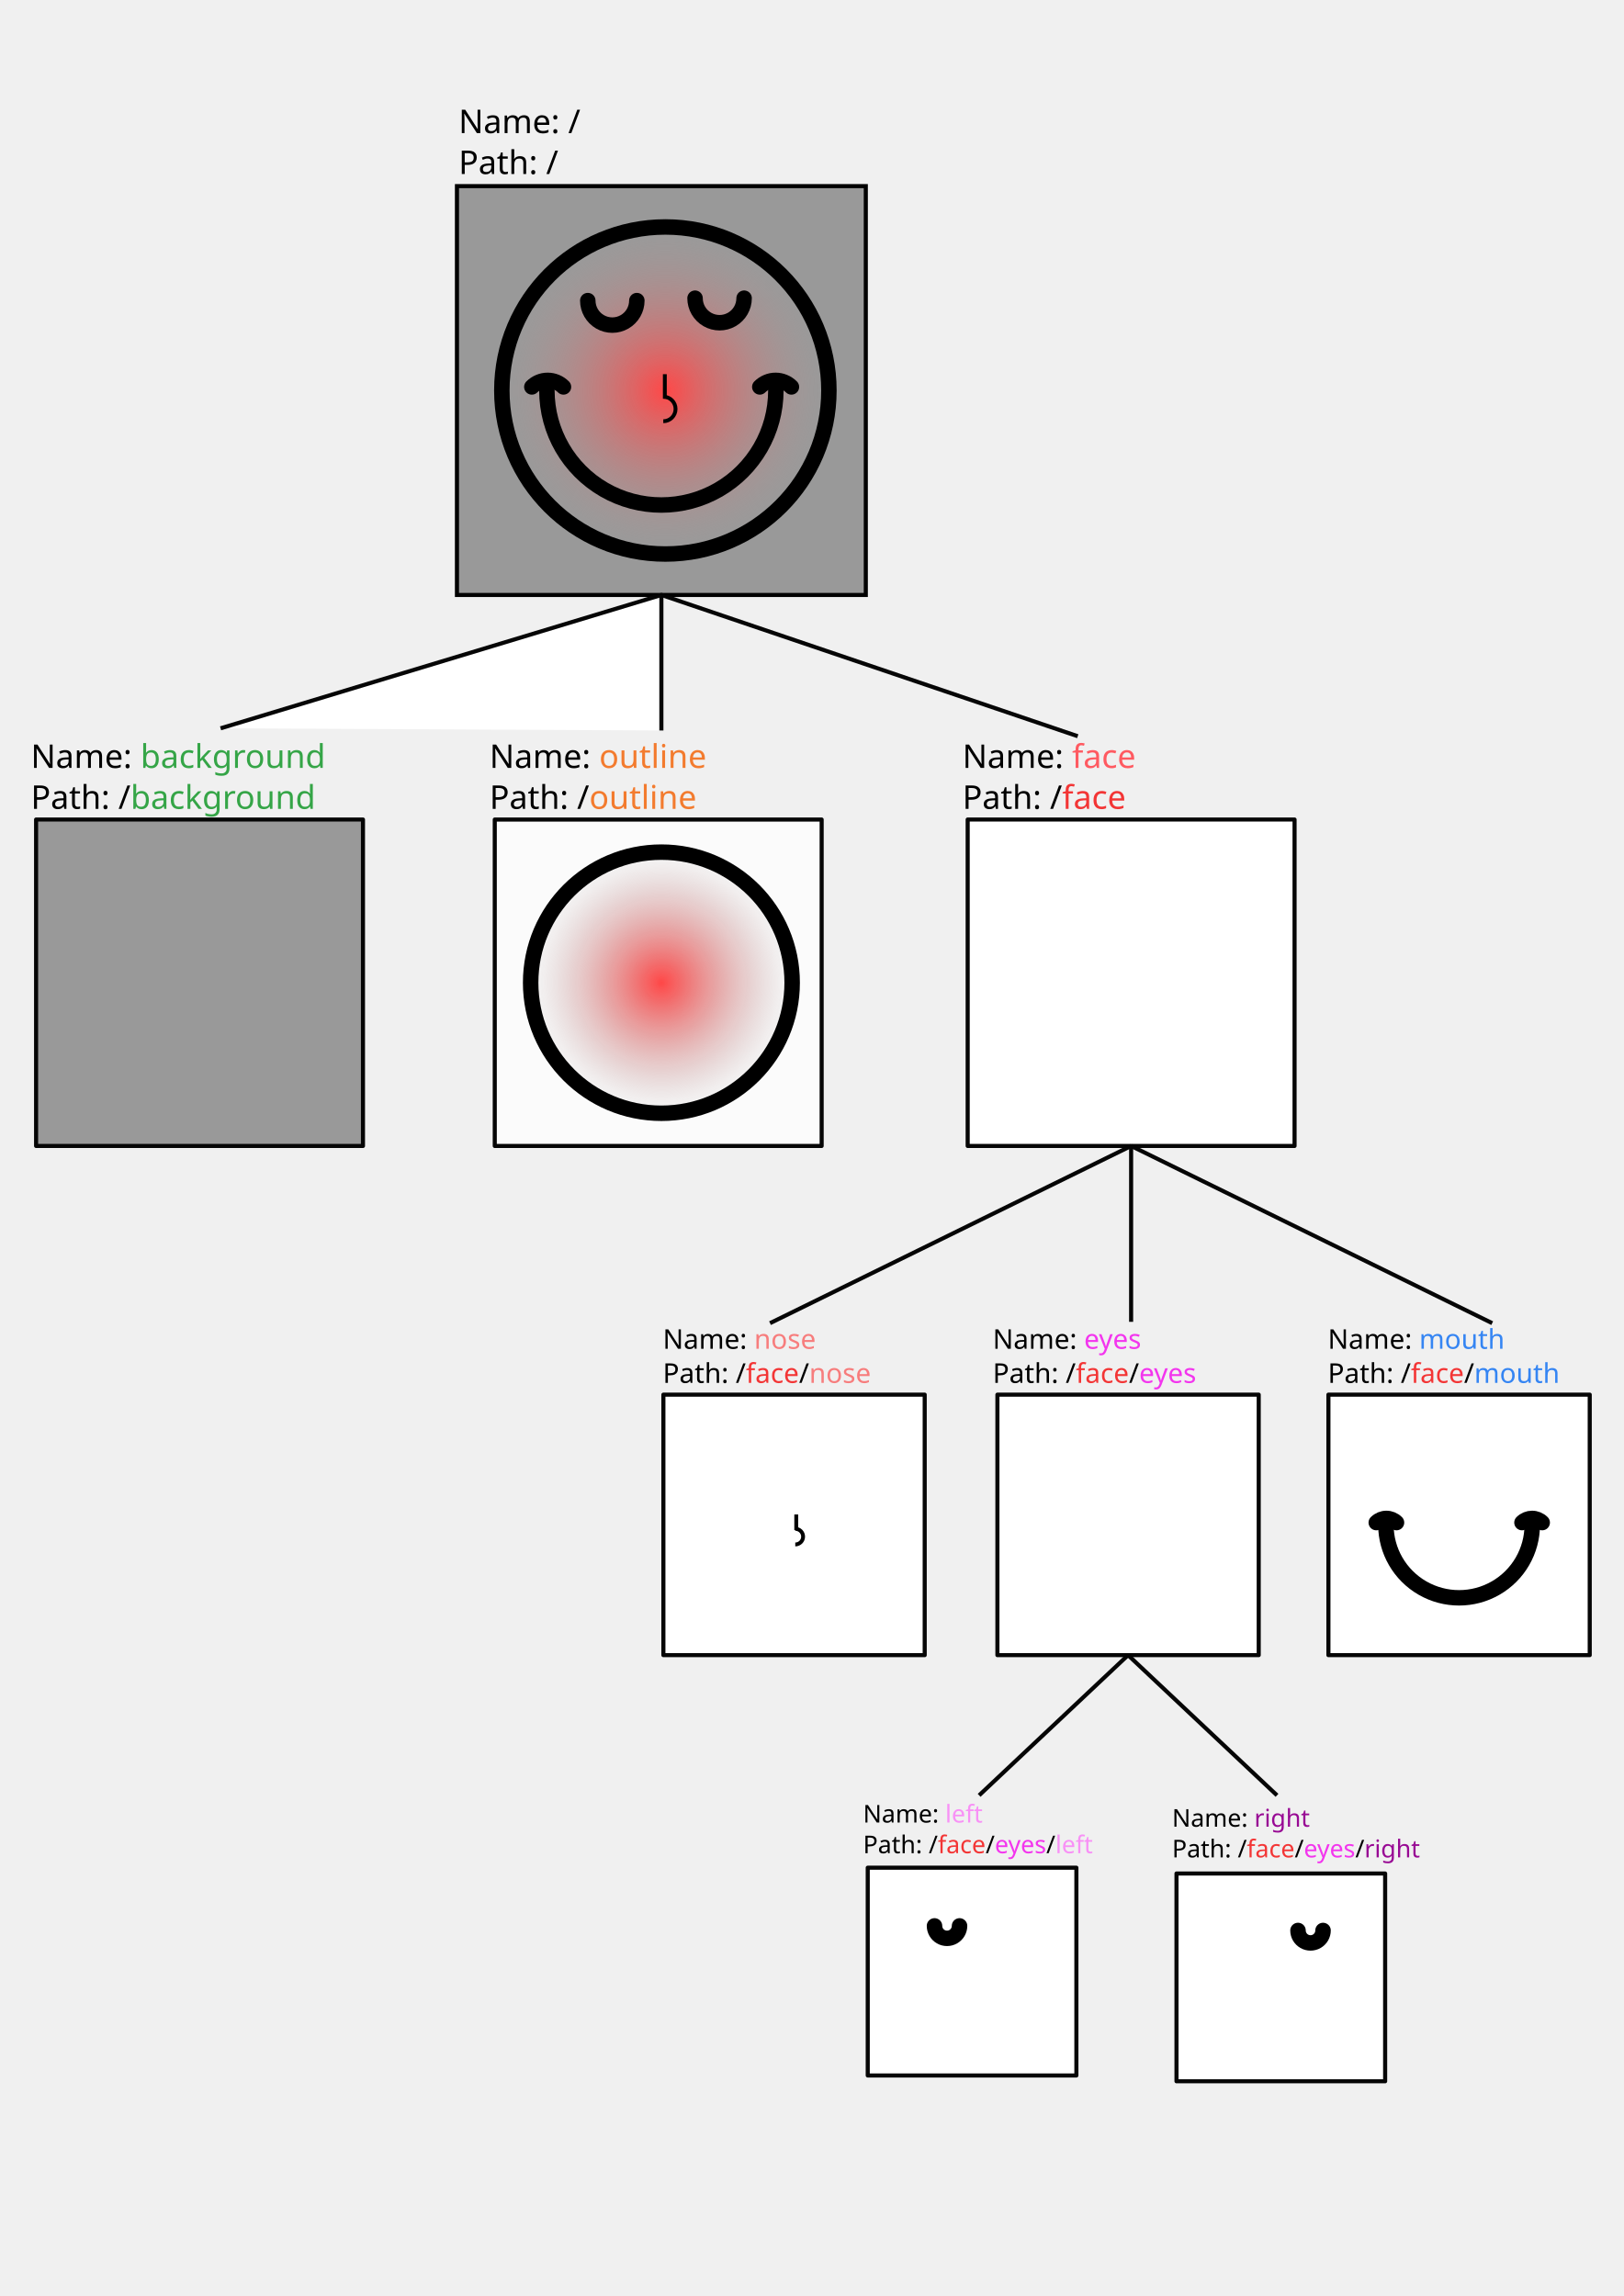
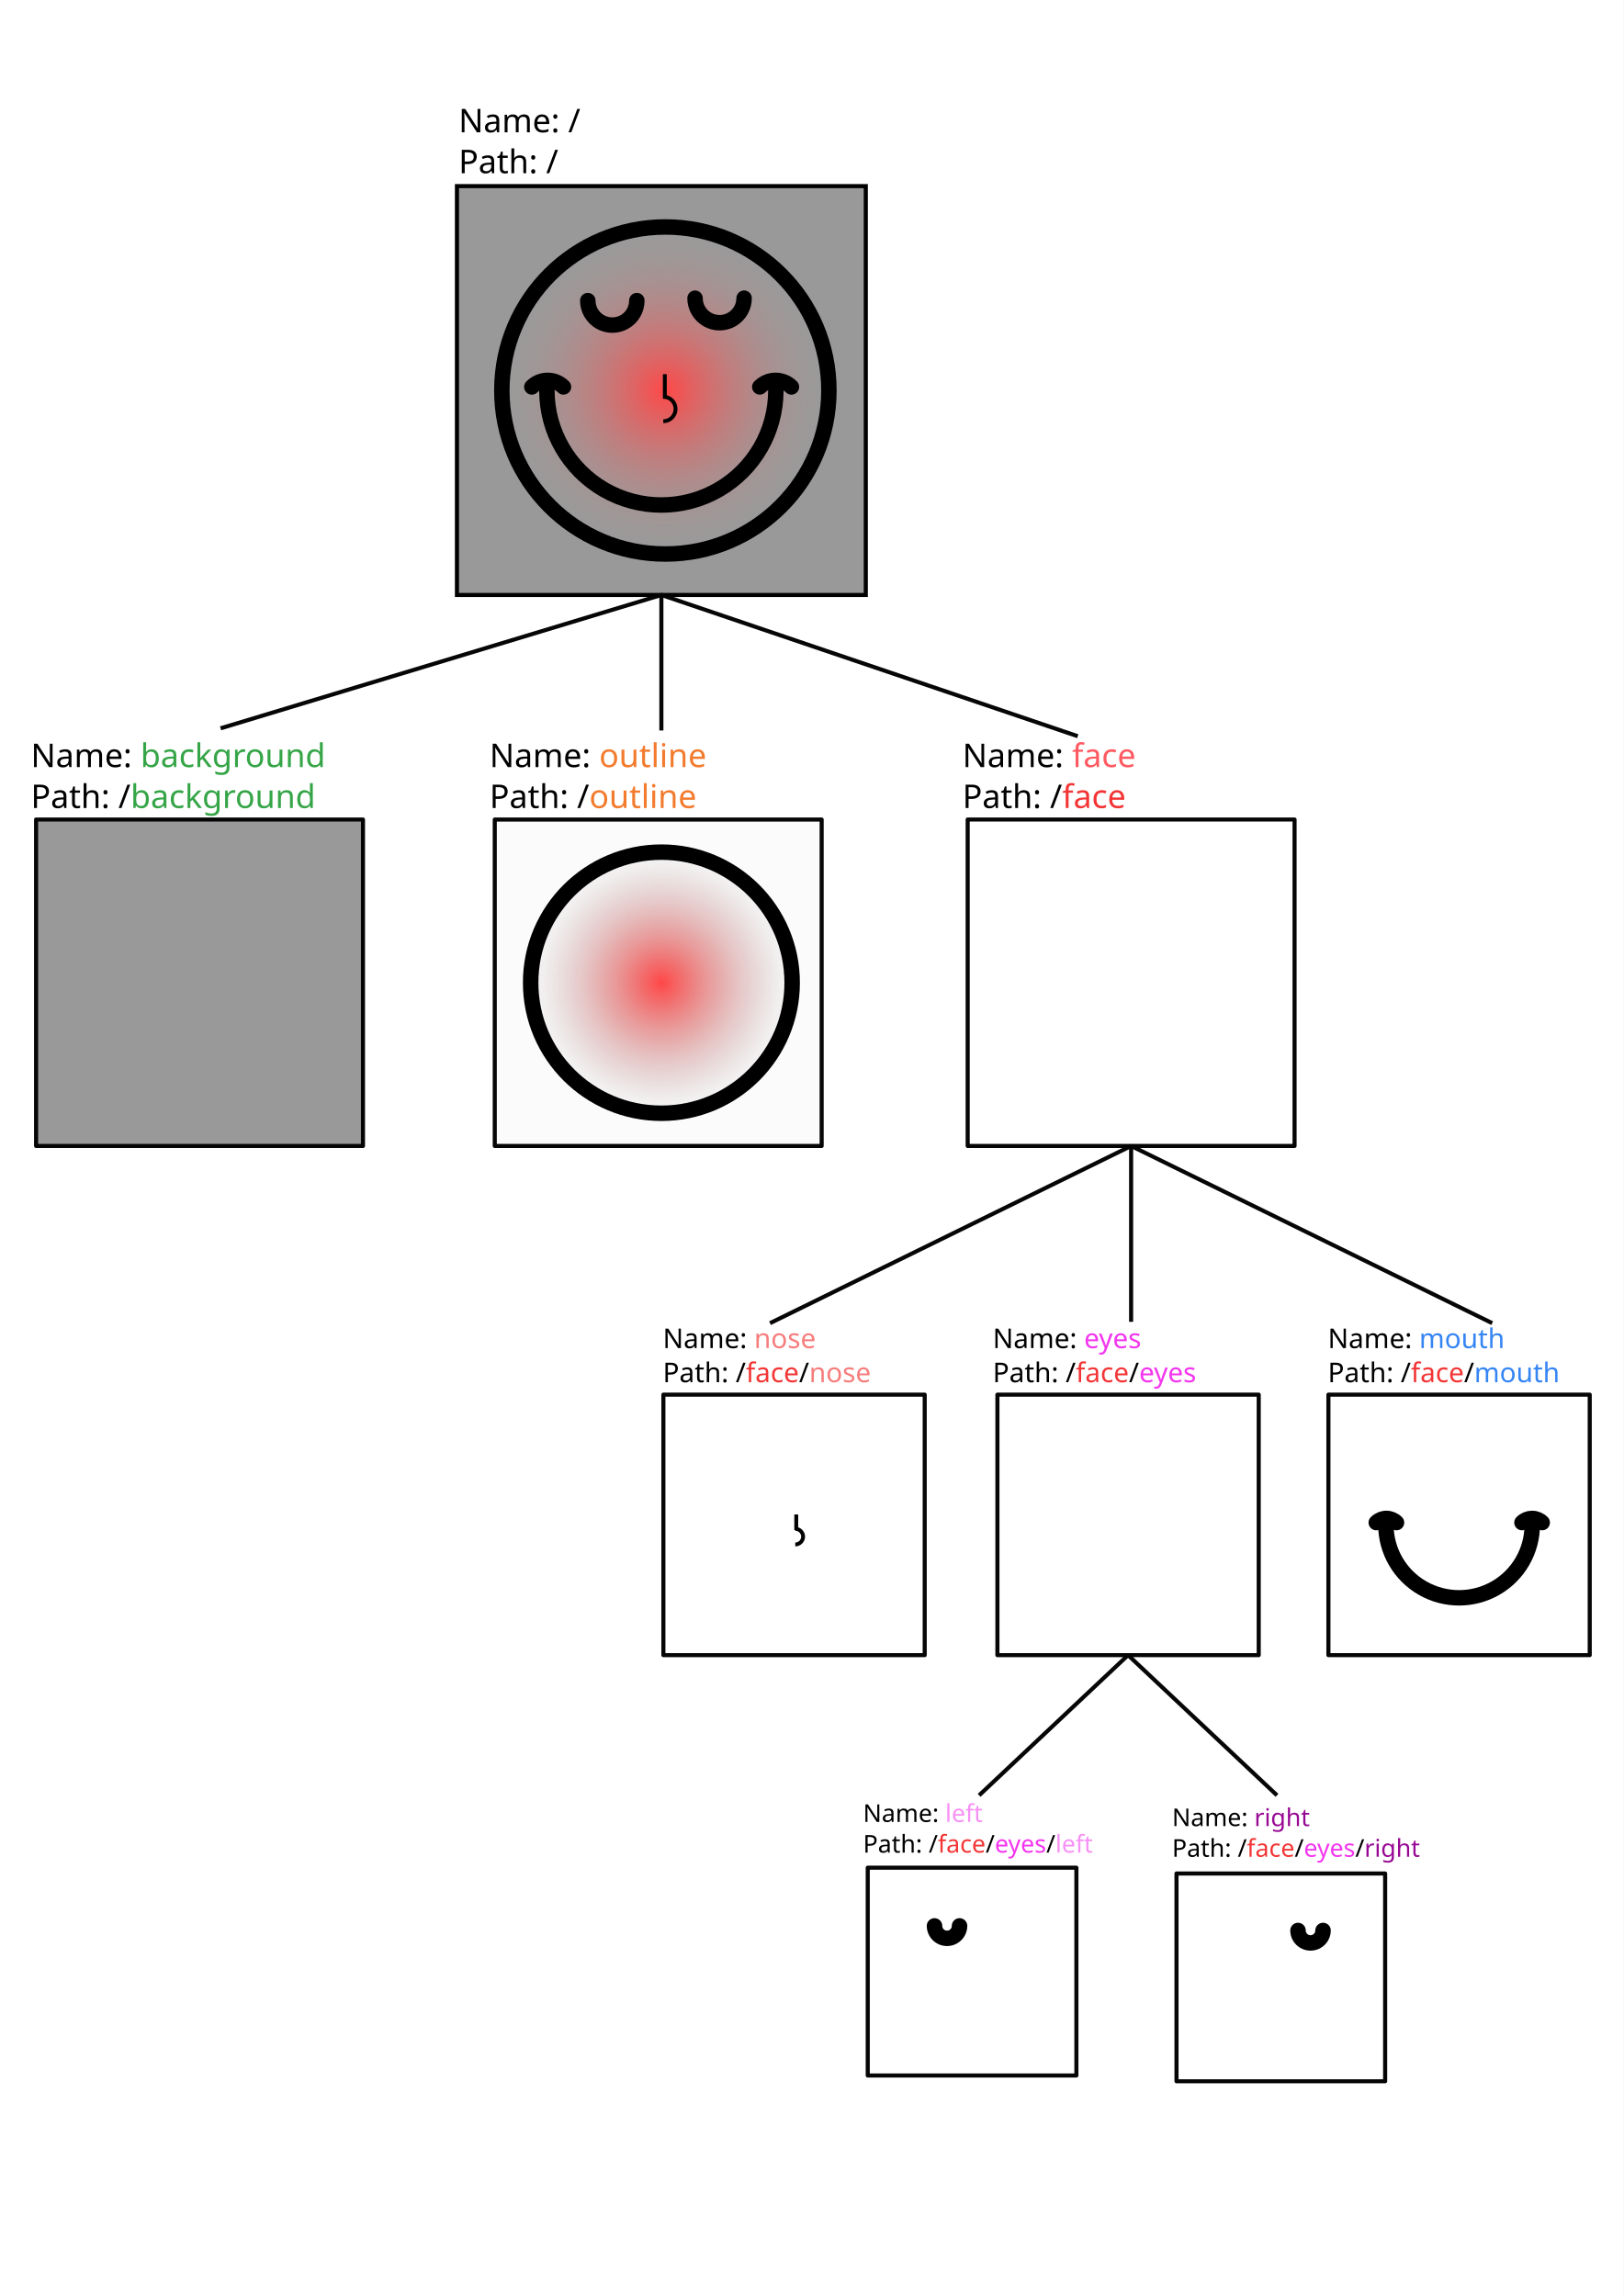
<svg xmlns="http://www.w3.org/2000/svg" xmlns:xlink="http://www.w3.org/1999/xlink" width="210mm" height="297mm" viewBox="0 0 210 297" version="1.1" id="svg2890">
  <defs id="defs2887">
    <rect x="125.834" y="192.945" width="188.153" height="54.111" id="rect4667" />
    <radialGradient xlink:href="#linearGradient944" id="radialGradient946" cx="33.719" cy="33.064" fx="33.719" fy="33.064" r="27.458" gradientUnits="userSpaceOnUse" />
    <linearGradient id="linearGradient944">
      <stop style="stop-color:#ff4747;stop-opacity:1;" offset="0" id="stop940" />
      <stop style="stop-color:#a3a3a3;stop-opacity:0;" offset="1" id="stop942" />
    </linearGradient>
    <radialGradient xlink:href="#linearGradient944" id="radialGradient946-2" cx="33.719" cy="33.064" fx="33.719" fy="33.064" r="27.458" gradientUnits="userSpaceOnUse" gradientTransform="translate(197.7183,93.16859)" />
    <rect x="125.834" y="192.945" width="162.841" height="24.715" id="rect4667-9" />
    <rect x="125.834" y="192.945" width="188.153" height="54.111" id="rect4667-2" />
    <rect x="125.834" y="192.945" width="188.153" height="54.111" id="rect4667-2-9" />
    <rect x="125.834" y="192.945" width="188.153" height="54.111" id="rect4667-2-9-3" />
    <rect x="125.834" y="192.945" width="188.153" height="54.111" id="rect4667-2-1" />
    <rect x="125.834" y="192.945" width="188.153" height="54.111" id="rect4667-2-1-9" />
    <rect x="125.834" y="192.945" width="188.153" height="54.111" id="rect4667-2-1-9-1" />
    <rect x="125.834" y="192.945" width="188.153" height="54.111" id="rect4667-2-1-4" />
    <rect x="125.834" y="192.945" width="188.153" height="54.111" id="rect4667-2-1-4-8" />
  </defs>
  <g id="layer1">
+     <rect style="fill:#ffffff;stroke:none;stroke-width:2;stroke-linecap:round;fill-opacity:1" id="rect870" width="210" height="297" x="0" y="0" />
    <rect style="fill:#ffffff;fill-opacity:1;stroke:#050505;stroke-width:0.529;stroke-linejoin:round;stroke-dasharray:none;stroke-opacity:0.992;paint-order:markers fill stroke" id="rect2252" width="42.278" height="42.225" x="125.153" y="106.01" />
    <rect style="fill:#ffffff;fill-opacity:1;stroke:#050505;stroke-width:0.529;stroke-linejoin:round;stroke-dasharray:none;stroke-opacity:0.992;paint-order:markers fill stroke" id="rect2252-5" width="33.797" height="33.696" x="128.998" y="180.405" />
    <g id="g3430" transform="matrix(0.6391589,0,0,0.6383677,4.667709,106.0102)" style="stroke-width:1.566">
      <rect style="fill:#999999;fill-opacity:1;stroke-width:1.566" id="rect11004" width="66.146" height="66.146" x="0" y="0" />
      <rect style="fill:none;stroke:#050505;stroke-width:0.828;stroke-linejoin:round;stroke-dasharray:none;stroke-opacity:0.992;paint-order:markers fill stroke" id="rect2252-2" width="66.146" height="66.146" x="0" y="0" />
    </g>
    <g id="g3652" transform="matrix(0.7994153,0,0,0.7995587,1.599901,14.67593)" style="stroke-width:1.251">
      <g id="layer6" transform="translate(71.92708,11.75532)" style="stroke-width:1.251">
        <g id="g3487" style="stroke-width:1.251">
          <rect style="fill:#999999;fill-opacity:1;stroke:#000000;stroke-width:0.662;stroke-dasharray:none;stroke-opacity:1" id="rect11004-1" width="66.146" height="66.146" x="0" y="0" />
        </g>
      </g>
      <g id="layer1-2" style="display:inline;stroke-width:1.251" transform="translate(71.92708,11.75532)">
        <circle r="26.458" cy="33.064" cx="33.719" id="path837" style="fill:url(#radialGradient946);fill-opacity:1;stroke:#000000;stroke-width:2.502;stroke-linecap:round;stroke-linejoin:round;stroke-miterlimit:4;stroke-dasharray:none;stroke-opacity:1" />
      </g>
      <g id="layer7" transform="translate(71.92708,11.75532)" style="stroke-width:1.251">
        <g id="layer2" style="stroke-width:1.251">
          <g id="g1185" style="stroke-width:1.251">
            <path d="M 51.594,33.073 A 18.521,18.521 0 0 1 42.333,49.112 18.521,18.521 0 0 1 23.812,49.112 18.521,18.521 0 0 1 14.552,33.073" id="path839" style="fill:none;fill-opacity:1;stroke:#000000;stroke-width:2.502;stroke-linecap:round;stroke-linejoin:round;stroke-miterlimit:4;stroke-dasharray:none;stroke-opacity:1" />
            <path style="fill:none;stroke:#000000;stroke-width:2.502;stroke-linecap:round;stroke-dasharray:none;stroke-opacity:1" id="path1148" d="m -32.487,48.996 a 3.617,3.617 0 0 1 1.06,2.558 3.617,3.617 0 0 1 -1.06,2.558" transform="rotate(-90)" />
            <path style="fill:none;stroke:#000000;stroke-width:2.502;stroke-linecap:round;stroke-dasharray:none;stroke-opacity:1" id="path1148-3" d="m -32.487,12.116 a 3.617,3.617 0 0 1 1.06,2.558 3.617,3.617 0 0 1 -1.06,2.558" transform="rotate(-90)" />
          </g>
        </g>
        <g id="layer3" style="stroke-width:1.251">
          <g id="layer5" style="stroke-width:1.251">
            <path style="fill:none;stroke:#000000;stroke-width:2.502;stroke-linecap:round;stroke-linejoin:round;stroke-miterlimit:4;stroke-dasharray:none;stroke-opacity:1" id="path841-3" d="m 46.457,18.133 a 3.969,3.969 0 0 1 -1.984,3.437 3.969,3.969 0 0 1 -3.969,0 3.969,3.969 0 0 1 -1.984,-3.437" />
          </g>
          <g id="layer4" style="stroke-width:1.251">
            <path d="m 29.104,18.521 a 3.969,3.969 0 0 1 -1.984,3.437 3.969,3.969 0 0 1 -3.969,0 3.969,3.969 0 0 1 -1.984,-3.437" id="path841" style="fill:none;stroke:#000000;stroke-width:2.502;stroke-linecap:round;stroke-linejoin:round;stroke-miterlimit:4;stroke-dasharray:none;stroke-opacity:1" />
          </g>
        </g>
        <g id="layer8" style="stroke-width:1.251">
          <g id="g1146" style="stroke-width:1.251">
            <path style="fill:none;stroke:#000000;stroke-width:0.625;stroke-linecap:butt;stroke-linejoin:miter;stroke-dasharray:none;stroke-opacity:1" d="m 33.632,30.427 v 3.969" id="path959" />
            <path style="fill:none;stroke:#000000;stroke-width:0.625;stroke-dasharray:none;stroke-opacity:1" id="path1013" d="m 33.382,34.071 a 1.984,1.984 0 0 1 1.984,1.984 1.984,1.984 0 0 1 -1.984,1.984" />
          </g>
        </g>
      </g>
    </g>
    <g id="g4426" transform="matrix(0.4079562,0,0,0.4063394,86.12285,135.9154)" style="stroke-width:2.456">
      <rect style="fill:#ffffff;fill-opacity:1;stroke:#050505;stroke-width:1.3;stroke-linejoin:round;stroke-dasharray:none;stroke-opacity:0.992;paint-order:markers fill stroke" id="rect2252-0" width="66.146" height="66.146" x="63.99" y="260.083" />
      <path d="m 93.094,278.604 a 3.969,3.969 0 0 1 -1.984,3.437 3.969,3.969 0 0 1 -3.969,0 3.969,3.969 0 0 1 -1.984,-3.437" id="path841-7" style="fill:none;stroke:#000000;stroke-width:4.912;stroke-linecap:round;stroke-linejoin:round;stroke-miterlimit:4;stroke-dasharray:none;stroke-opacity:1" />
    </g>
    <g id="g4420" transform="matrix(0.4079562,0,0,0.4063394,90.35619,135.9154)" style="stroke-width:2.456">
      <rect style="fill:#ffffff;fill-opacity:1;stroke:#050505;stroke-width:1.3;stroke-linejoin:round;stroke-dasharray:none;stroke-opacity:0.992;paint-order:markers fill stroke" id="rect2252-3" width="66.146" height="66.146" x="151.498" y="261.93" />
      <path style="fill:#ffffff;fill-opacity:1;stroke:#000000;stroke-width:4.912;stroke-linecap:round;stroke-linejoin:round;stroke-miterlimit:4;stroke-dasharray:none;stroke-opacity:1" id="path841-3-9" d="m 197.955,280.063 a 3.969,3.969 0 0 1 -1.984,3.437 3.969,3.969 0 0 1 -3.969,0 3.969,3.969 0 0 1 -1.984,-3.437" />
    </g>
    <g id="g4400" transform="matrix(0.5109537,0,0,0.5094149,51.8939,87.13825)" style="stroke-width:1.96">
      <rect style="fill:#ffffff;fill-opacity:1;stroke:#050505;stroke-width:1.037;stroke-linejoin:round;stroke-dasharray:none;stroke-opacity:0.992;paint-order:markers fill stroke" id="rect2252-6" width="66.146" height="66.146" x="234.689" y="183.086" />
      <g id="g1185-6" style="fill:#ffffff;fill-opacity:1;stroke-width:1.96" transform="translate(234.6887,183.0862)">
        <path d="M 51.594,33.073 A 18.521,18.521 0 0 1 42.333,49.112 18.521,18.521 0 0 1 23.812,49.112 18.521,18.521 0 0 1 14.552,33.073" id="path839-0" style="fill:#ffffff;fill-opacity:1;stroke:#000000;stroke-width:3.92;stroke-linecap:round;stroke-linejoin:round;stroke-miterlimit:4;stroke-dasharray:none;stroke-opacity:1" />
        <path style="fill:#ffffff;fill-opacity:1;stroke:#000000;stroke-width:3.92;stroke-linecap:round;stroke-dasharray:none;stroke-opacity:1" id="path1148-6" d="m -32.487,48.996 a 3.617,3.617 0 0 1 1.06,2.558 3.617,3.617 0 0 1 -1.06,2.558" transform="rotate(-90)" />
        <path style="fill:#ffffff;fill-opacity:1;stroke:#000000;stroke-width:3.92;stroke-linecap:round;stroke-dasharray:none;stroke-opacity:1" id="path1148-3-2" d="m -32.487,12.116 a 3.617,3.617 0 0 1 1.06,2.558 3.617,3.617 0 0 1 -1.06,2.558" transform="rotate(-90)" />
      </g>
    </g>
    <g id="g4410" transform="matrix(0.5109537,0,0,0.5094149,-75.75596,87.13825)" style="stroke-width:1.96">
      <rect style="fill:#ffffff;fill-opacity:1;stroke:#050505;stroke-width:1.037;stroke-linejoin:round;stroke-dasharray:none;stroke-opacity:0.992;paint-order:markers fill stroke" id="rect2252-9" width="66.146" height="66.146" x="316.182" y="183.086" />
      <g id="g1146-1" transform="translate(316.182,183.0862)" style="stroke-width:1.96">
        <path style="fill:none;stroke:#000000;stroke-width:0.98;stroke-linecap:butt;stroke-linejoin:miter;stroke-dasharray:none;stroke-opacity:1" d="m 33.632,30.427 v 3.969" id="path959-8" />
        <path style="fill:none;stroke:#000000;stroke-width:0.98;stroke-dasharray:none;stroke-opacity:1" id="path1013-7" d="m 33.382,34.071 a 1.984,1.984 0 0 1 1.984,1.984 1.984,1.984 0 0 1 -1.984,1.984" />
      </g>
    </g>
    <g id="g4414" transform="matrix(0.6391589,0,0,0.6383677,-62.38367,46.53424)" style="stroke-width:1.566">
      <rect style="fill:#fbfbfb;fill-opacity:1;stroke:#050505;stroke-width:0.828;stroke-linejoin:round;stroke-dasharray:none;stroke-opacity:0.992;paint-order:markers fill stroke" id="rect2252-7" width="66.146" height="66.146" x="197.718" y="93.169" />
      <circle r="26.458" cy="126.233" cx="231.438" id="path837-3" style="fill:url(#radialGradient946-2);fill-opacity:1;stroke:#000000;stroke-width:3.131;stroke-linecap:round;stroke-linejoin:round;stroke-miterlimit:4;stroke-dasharray:none;stroke-opacity:1" />
    </g>
    <text xml:space="preserve" transform="matrix(0.2645833,0,0,0.2645833,26.02133,-37.68441)" id="text4665" style="font-style:normal;font-weight:normal;font-size:16px;line-height:1.25;font-family:sans-serif;letter-spacing:0px;word-spacing:0px;white-space:pre;shape-inside:url(#rect4667);display:inline;fill:#000000;fill-opacity:1;stroke:none">
-       <tspan x="125.834" y="207.503" id="tspan9954">Name: /
+       <tspan x="125.834" y="207.102" id="tspan1604">Name: /
</tspan>
-       <tspan x="125.834" y="227.503" id="tspan9956">Path: /</tspan>
+       <tspan x="125.834" y="227.102" id="tspan1606">Path: /</tspan>
    </text>
    <text xml:space="preserve" transform="matrix(0.2645833,0,0,0.2645833,-29.30126,44.4346)" id="text4665-8" style="font-style:normal;font-weight:normal;font-size:16px;line-height:1.25;font-family:sans-serif;letter-spacing:0px;word-spacing:0px;white-space:pre;shape-inside:url(#rect4667-2);display:inline;fill:#000000;fill-opacity:1;stroke:none">
-       <tspan x="125.834" y="207.503" id="tspan9960">Name: <tspan style="fill:#35a547" id="tspan9958">background</tspan>
+       <tspan x="125.834" y="207.102" id="tspan1610">Name: <tspan style="fill:#35a547" id="tspan1608">background</tspan>
      </tspan>
-       <tspan x="125.834" y="227.503" id="tspan9964">Path: /<tspan style="fill:#35a547" id="tspan9962">background</tspan>
+       <tspan x="125.834" y="227.102" id="tspan1614">Path: /<tspan style="fill:#35a547" id="tspan1612">background</tspan>
      </tspan>
    </text>
    <text xml:space="preserve" transform="matrix(0.2645833,0,0,0.2645833,95.09773,120.2124)" id="text4665-8-2" style="font-style:normal;font-weight:normal;font-size:13.333px;line-height:1.25;font-family:sans-serif;letter-spacing:0px;word-spacing:0px;white-space:pre;shape-inside:url(#rect4667-2-1);display:inline;fill:#000000;fill-opacity:1;stroke:none">
-       <tspan x="125.834" y="205.077" id="tspan9968">Name: <tspan style="fill:#f335ee" id="tspan9966">eyes</tspan>
+       <tspan x="125.834" y="204.742" id="tspan1618">Name: <tspan style="fill:#f335ee" id="tspan1616">eyes</tspan>
      </tspan>
-       <tspan x="125.834" y="221.744" id="tspan9974">Path: /<tspan style="fill:#f33535" id="tspan9970">face</tspan>/<tspan style="fill:#f335ee" id="tspan9972">eyes</tspan>
+       <tspan x="125.834" y="221.409" id="tspan1624">Path: /<tspan style="fill:#f33535" id="tspan1620">face</tspan>/<tspan style="fill:#f335ee" id="tspan1622">eyes</tspan>
      </tspan>
    </text>
    <text xml:space="preserve" transform="matrix(0.2645833,0,0,0.2645833,78.32692,181.8171)" id="text4665-8-2-7" style="font-style:normal;font-weight:normal;font-size:12px;line-height:1.25;font-family:sans-serif;letter-spacing:0px;word-spacing:0px;white-space:pre;shape-inside:url(#rect4667-2-1-4);display:inline;fill:#000000;fill-opacity:1;stroke:none">
-       <tspan x="125.834" y="203.864" id="tspan9978">Name: <tspan style="fill:#f891f6" id="tspan9976">left</tspan>
+       <tspan x="125.834" y="203.562" id="tspan1628">Name: <tspan style="fill:#f891f6" id="tspan1626">left</tspan>
      </tspan>
-       <tspan x="125.834" y="218.864" id="tspan9986">Path: /<tspan style="fill:#f33535" id="tspan9980">face</tspan>/<tspan style="fill:#f335ee" id="tspan9982">eyes</tspan>/<tspan style="fill:#f891f6" id="tspan9984">left</tspan>
+       <tspan x="125.834" y="218.562" id="tspan1636">Path: /<tspan style="fill:#f33535" id="tspan1630">face</tspan>/<tspan style="fill:#f335ee" id="tspan1632">eyes</tspan>/<tspan style="fill:#f891f6" id="tspan1634">left</tspan>
      </tspan>
    </text>
    <text xml:space="preserve" transform="matrix(0.2645833,0,0,0.2645833,118.2939,182.3556)" id="text4665-8-2-7-4" style="font-style:normal;font-weight:normal;font-size:12px;line-height:1.25;font-family:sans-serif;letter-spacing:0px;word-spacing:0px;white-space:pre;shape-inside:url(#rect4667-2-1-4-8);display:inline;fill:#000000;fill-opacity:1;stroke:none">
-       <tspan x="125.834" y="203.864" id="tspan9990">Name: <tspan style="fill:#980994" id="tspan9988">right</tspan>
+       <tspan x="125.834" y="203.562" id="tspan1640">Name: <tspan style="fill:#980994" id="tspan1638">right</tspan>
      </tspan>
-       <tspan x="125.834" y="218.864" id="tspan9998">Path: /<tspan style="fill:#f33535" id="tspan9992">face</tspan>/<tspan style="fill:#f335ee" id="tspan9994">eyes</tspan>/<tspan style="fill:#980994" id="tspan9996">right</tspan>
+       <tspan x="125.834" y="218.562" id="tspan1648">Path: /<tspan style="fill:#f33535" id="tspan1642">face</tspan>/<tspan style="fill:#f335ee" id="tspan1644">eyes</tspan>/<tspan style="fill:#980994" id="tspan1646">right</tspan>
      </tspan>
    </text>
    <text xml:space="preserve" transform="matrix(0.2645833,0,0,0.2645833,138.4373,120.2124)" id="text4665-8-2-3" style="font-style:normal;font-weight:normal;font-size:13.333px;line-height:1.25;font-family:sans-serif;letter-spacing:0px;word-spacing:0px;white-space:pre;shape-inside:url(#rect4667-2-1-9);display:inline;fill:#000000;fill-opacity:1;stroke:none">
-       <tspan x="125.834" y="205.077" id="tspan10002">Name: <tspan style="fill:#3585f3" id="tspan10000">mouth</tspan>
+       <tspan x="125.834" y="204.742" id="tspan1652">Name: <tspan style="fill:#3585f3" id="tspan1650">mouth</tspan>
      </tspan>
-       <tspan x="125.834" y="221.744" id="tspan10008">Path: /<tspan style="fill:#f33535" id="tspan10004">face</tspan>/<tspan style="fill:#3585f3" id="tspan10006">mouth</tspan>
+       <tspan x="125.834" y="221.409" id="tspan1658">Path: /<tspan style="fill:#f33535" id="tspan1654">face</tspan>/<tspan style="fill:#3585f3" id="tspan1656">mouth</tspan>
      </tspan>
    </text>
    <text xml:space="preserve" transform="matrix(0.2645833,0,0,0.2645833,52.42682,120.2124)" id="text4665-8-2-3-9" style="font-style:normal;font-weight:normal;font-size:13.333px;line-height:1.25;font-family:sans-serif;letter-spacing:0px;word-spacing:0px;white-space:pre;shape-inside:url(#rect4667-2-1-9-1);display:inline;fill:#000000;fill-opacity:1;stroke:none">
-       <tspan x="125.834" y="205.077" id="tspan10012">Name: <tspan style="fill:#f77d7d" id="tspan10010">nose</tspan>
+       <tspan x="125.834" y="204.742" id="tspan1662">Name: <tspan style="fill:#f77d7d" id="tspan1660">nose</tspan>
      </tspan>
-       <tspan x="125.834" y="221.744" id="tspan10018">Path: /<tspan style="fill:#f33535" id="tspan10014">face</tspan>/<tspan style="fill:#f77d7d" id="tspan10016">nose</tspan>
+       <tspan x="125.834" y="221.409" id="tspan1668">Path: /<tspan style="fill:#f33535" id="tspan1664">face</tspan>/<tspan style="fill:#f77d7d" id="tspan1666">nose</tspan>
      </tspan>
    </text>
    <text xml:space="preserve" transform="matrix(0.2645833,0,0,0.2645833,91.18421,44.4346)" id="text4665-8-7" style="font-style:normal;font-weight:normal;font-size:16px;line-height:1.25;font-family:sans-serif;letter-spacing:0px;word-spacing:0px;white-space:pre;shape-inside:url(#rect4667-2-9);display:inline;fill:#000000;fill-opacity:1;stroke:none">
-       <tspan x="125.834" y="207.503" id="tspan10022">Name: <tspan style="fill:#ff5a61;stroke-opacity:0.992" id="tspan10020">face</tspan>
+       <tspan x="125.834" y="207.102" id="tspan1672">Name: <tspan style="fill:#ff5a61;stroke-opacity:0.992" id="tspan1670">face</tspan>
      </tspan>
-       <tspan x="125.834" y="227.503" id="tspan10026">Path: /<tspan style="fill:#f33535" id="tspan10024">face</tspan>
+       <tspan x="125.834" y="227.102" id="tspan1676">Path: /<tspan style="fill:#f33535" id="tspan1674">face</tspan>
      </tspan>
    </text>
    <text xml:space="preserve" transform="matrix(0.2645833,0,0,0.2645833,30.02079,44.4346)" id="text4665-8-7-6" style="font-style:normal;font-weight:normal;font-size:16px;line-height:1.25;font-family:sans-serif;letter-spacing:0px;word-spacing:0px;white-space:pre;shape-inside:url(#rect4667-2-9-3);display:inline;fill:#000000;fill-opacity:1;stroke:none">
-       <tspan x="125.834" y="207.503" id="tspan10030">Name: <tspan style="fill:#f37b2e" id="tspan10028">outline</tspan>
+       <tspan x="125.834" y="207.102" id="tspan1680">Name: <tspan style="fill:#f37b2e" id="tspan1678">outline</tspan>
      </tspan>
-       <tspan x="125.834" y="227.503" id="tspan10034">Path: /<tspan style="fill:#f37b2e" id="tspan10032">outline</tspan>
+       <tspan x="125.834" y="227.102" id="tspan1684">Path: /<tspan style="fill:#f37b2e" id="tspan1682">outline</tspan>
      </tspan>
    </text>
-     <path style="fill:#ffffff;fill-opacity:1;stroke:#050505;stroke-width:0.529;stroke-linejoin:round;stroke-opacity:0.992;paint-order:markers fill stroke" d="M 28.529,94.211 85.539,76.962 v 17.528" id="path5394" />
+     <path style="fill:none;fill-opacity:1;stroke:#050505;stroke-width:0.529;stroke-linejoin:round;stroke-opacity:0.992;paint-order:markers fill stroke" d="M 28.529,94.211 85.539,76.962 v 17.528" id="path5394" />
    <path style="fill:#ffffff;fill-opacity:1;stroke:#050505;stroke-width:0.529;stroke-linejoin:round;stroke-opacity:0.992;paint-order:markers fill stroke" d="M 85.539,76.962 139.39,95.233" id="path5396" />
    <path style="fill:#ffffff;fill-opacity:1;stroke:#050505;stroke-width:0.529;stroke-linejoin:round;stroke-opacity:0.992;paint-order:markers fill stroke" d="M 146.292,148.236 99.591,171.158" id="path5398" />
    <path style="fill:#ffffff;fill-opacity:1;stroke:#050505;stroke-width:0.529;stroke-linejoin:round;stroke-opacity:0.992;paint-order:markers fill stroke" d="m 146.292,148.236 46.701,22.922" id="path5398-0" />
    <path style="fill:#ffffff;fill-opacity:1;stroke:#050505;stroke-width:0.529;stroke-linejoin:round;stroke-opacity:0.992;paint-order:markers fill stroke" d="m 146.292,148.236 v 22.751" id="path5422" />
    <path style="fill:#ffffff;fill-opacity:1;stroke:#050505;stroke-width:0.529;stroke-linejoin:round;stroke-opacity:0.992;paint-order:markers fill stroke" d="m 145.897,214.101 -19.263,18.135" id="path5577" />
    <path style="fill:#ffffff;fill-opacity:1;stroke:#050505;stroke-width:0.529;stroke-linejoin:round;stroke-opacity:0.992;paint-order:markers fill stroke" d="m 145.897,214.101 19.263,18.135" id="path5577-3" />
  </g>
</svg>
